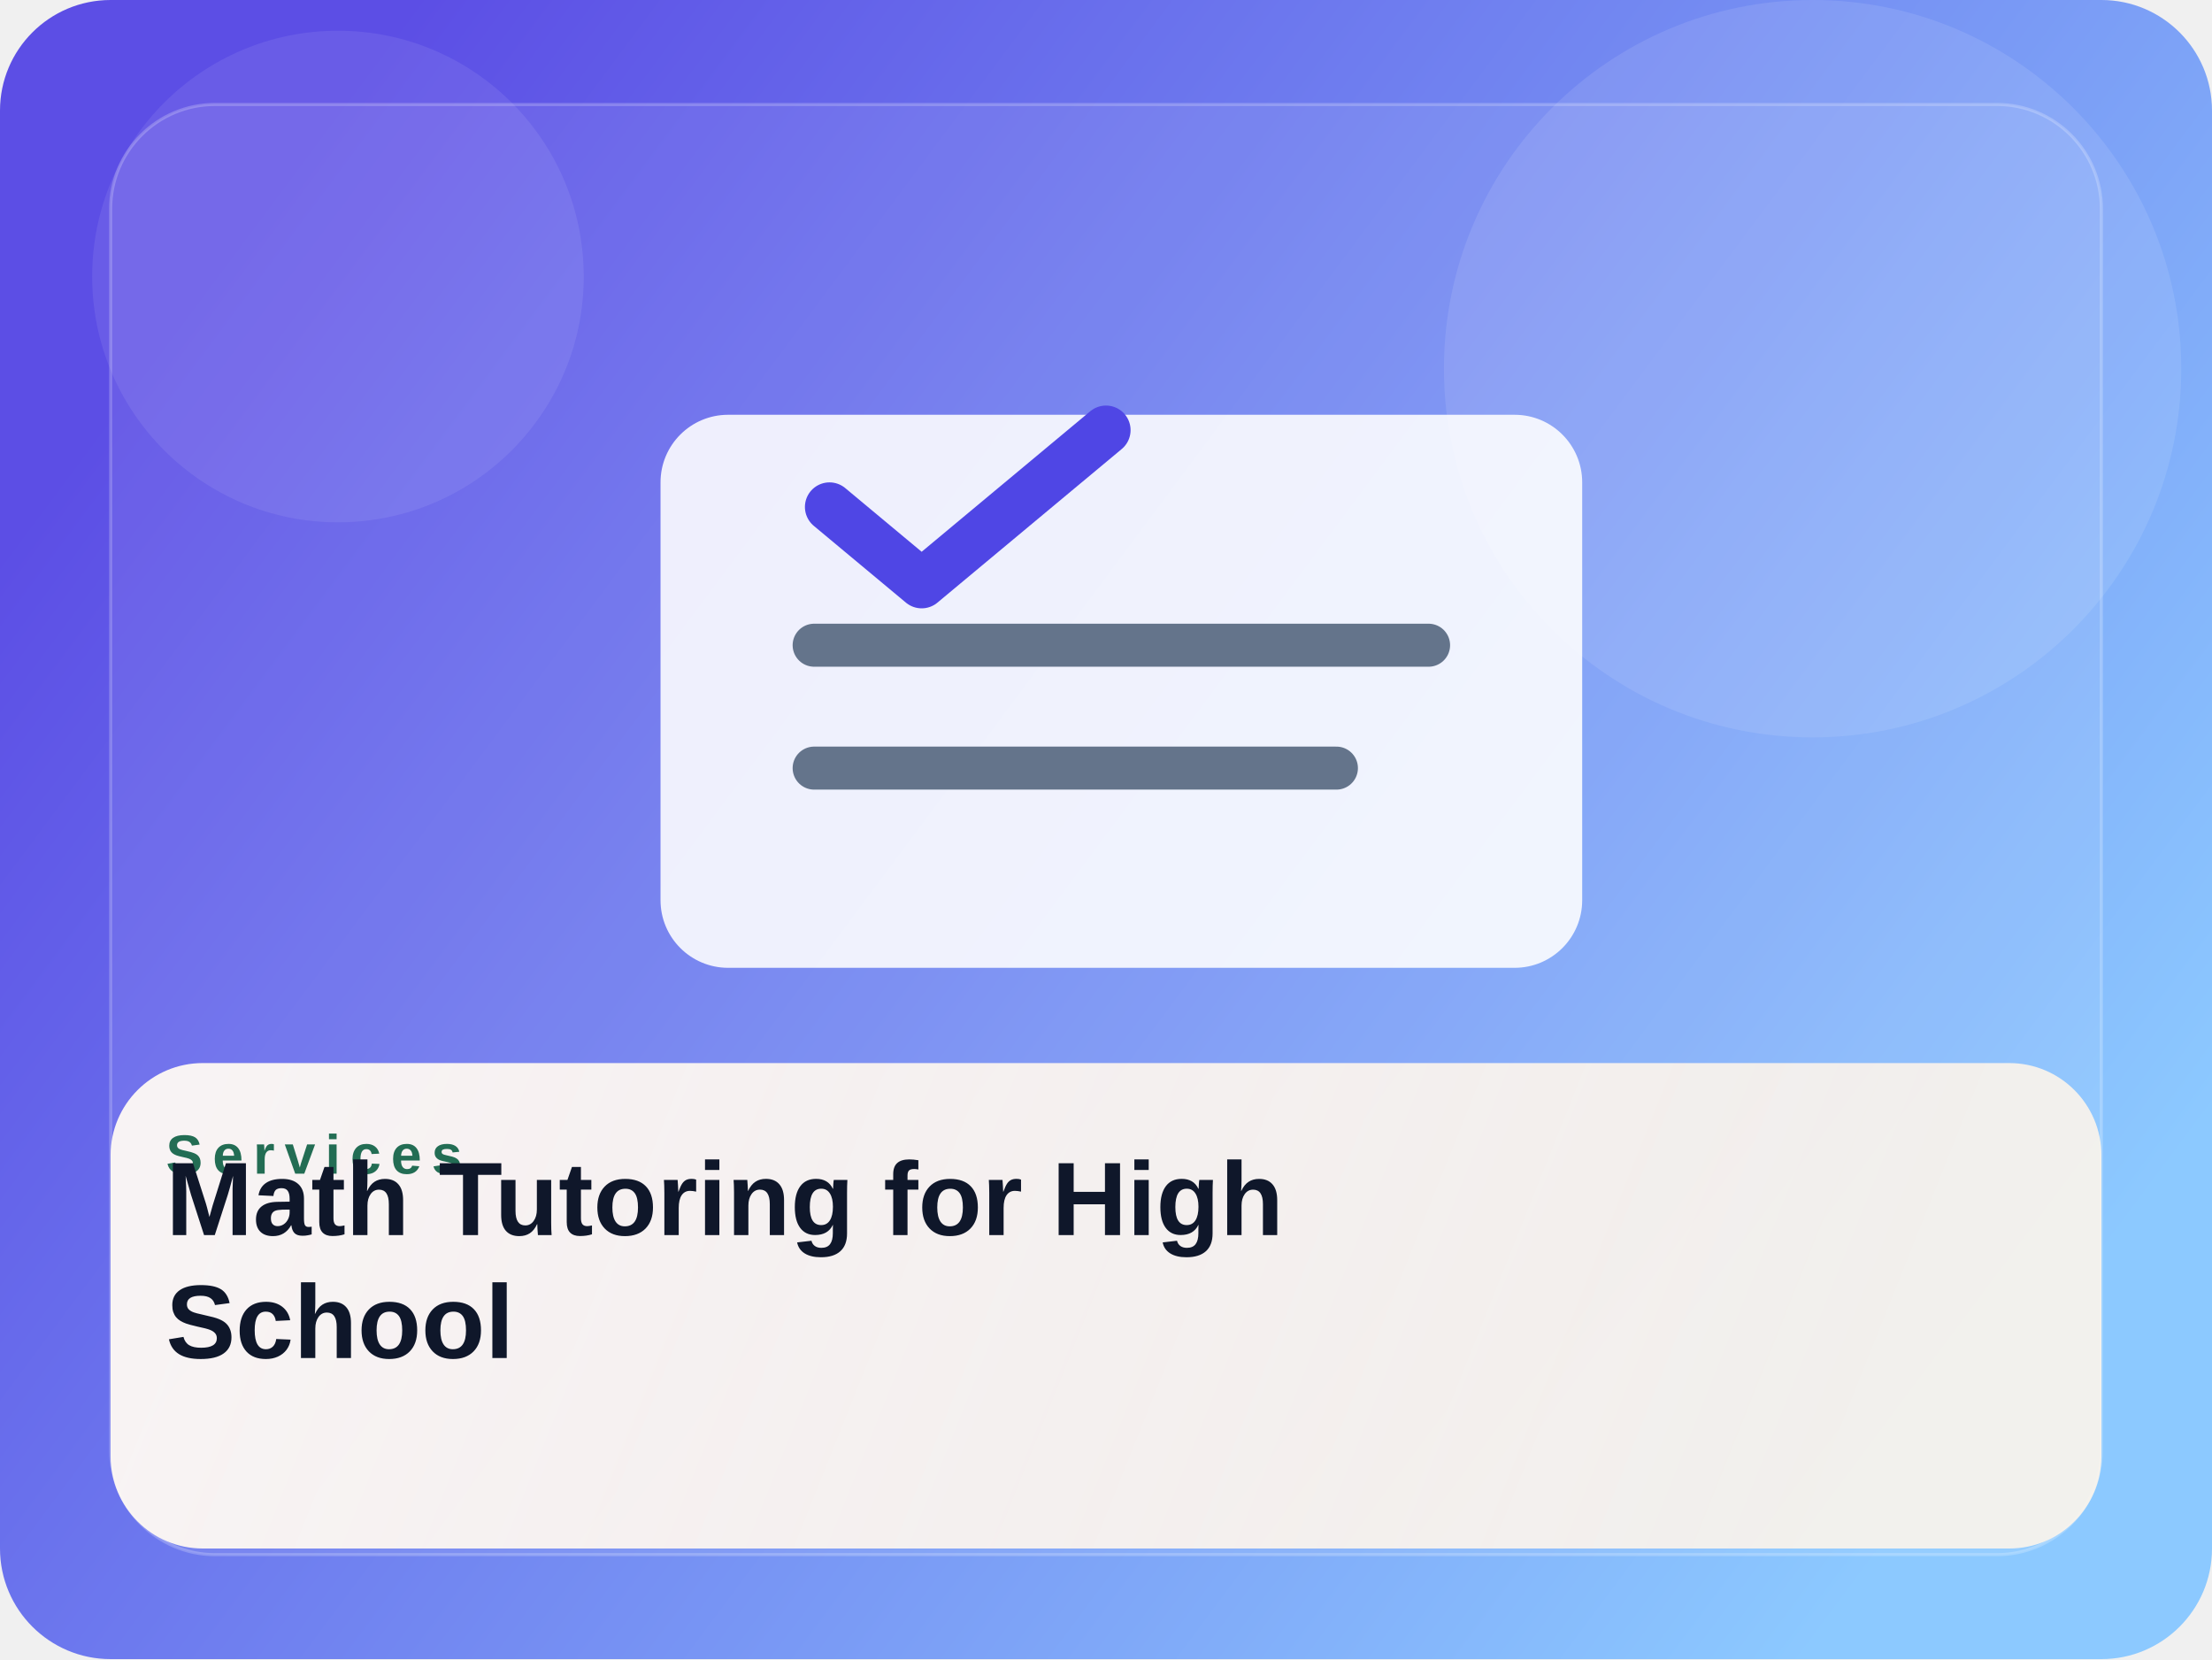
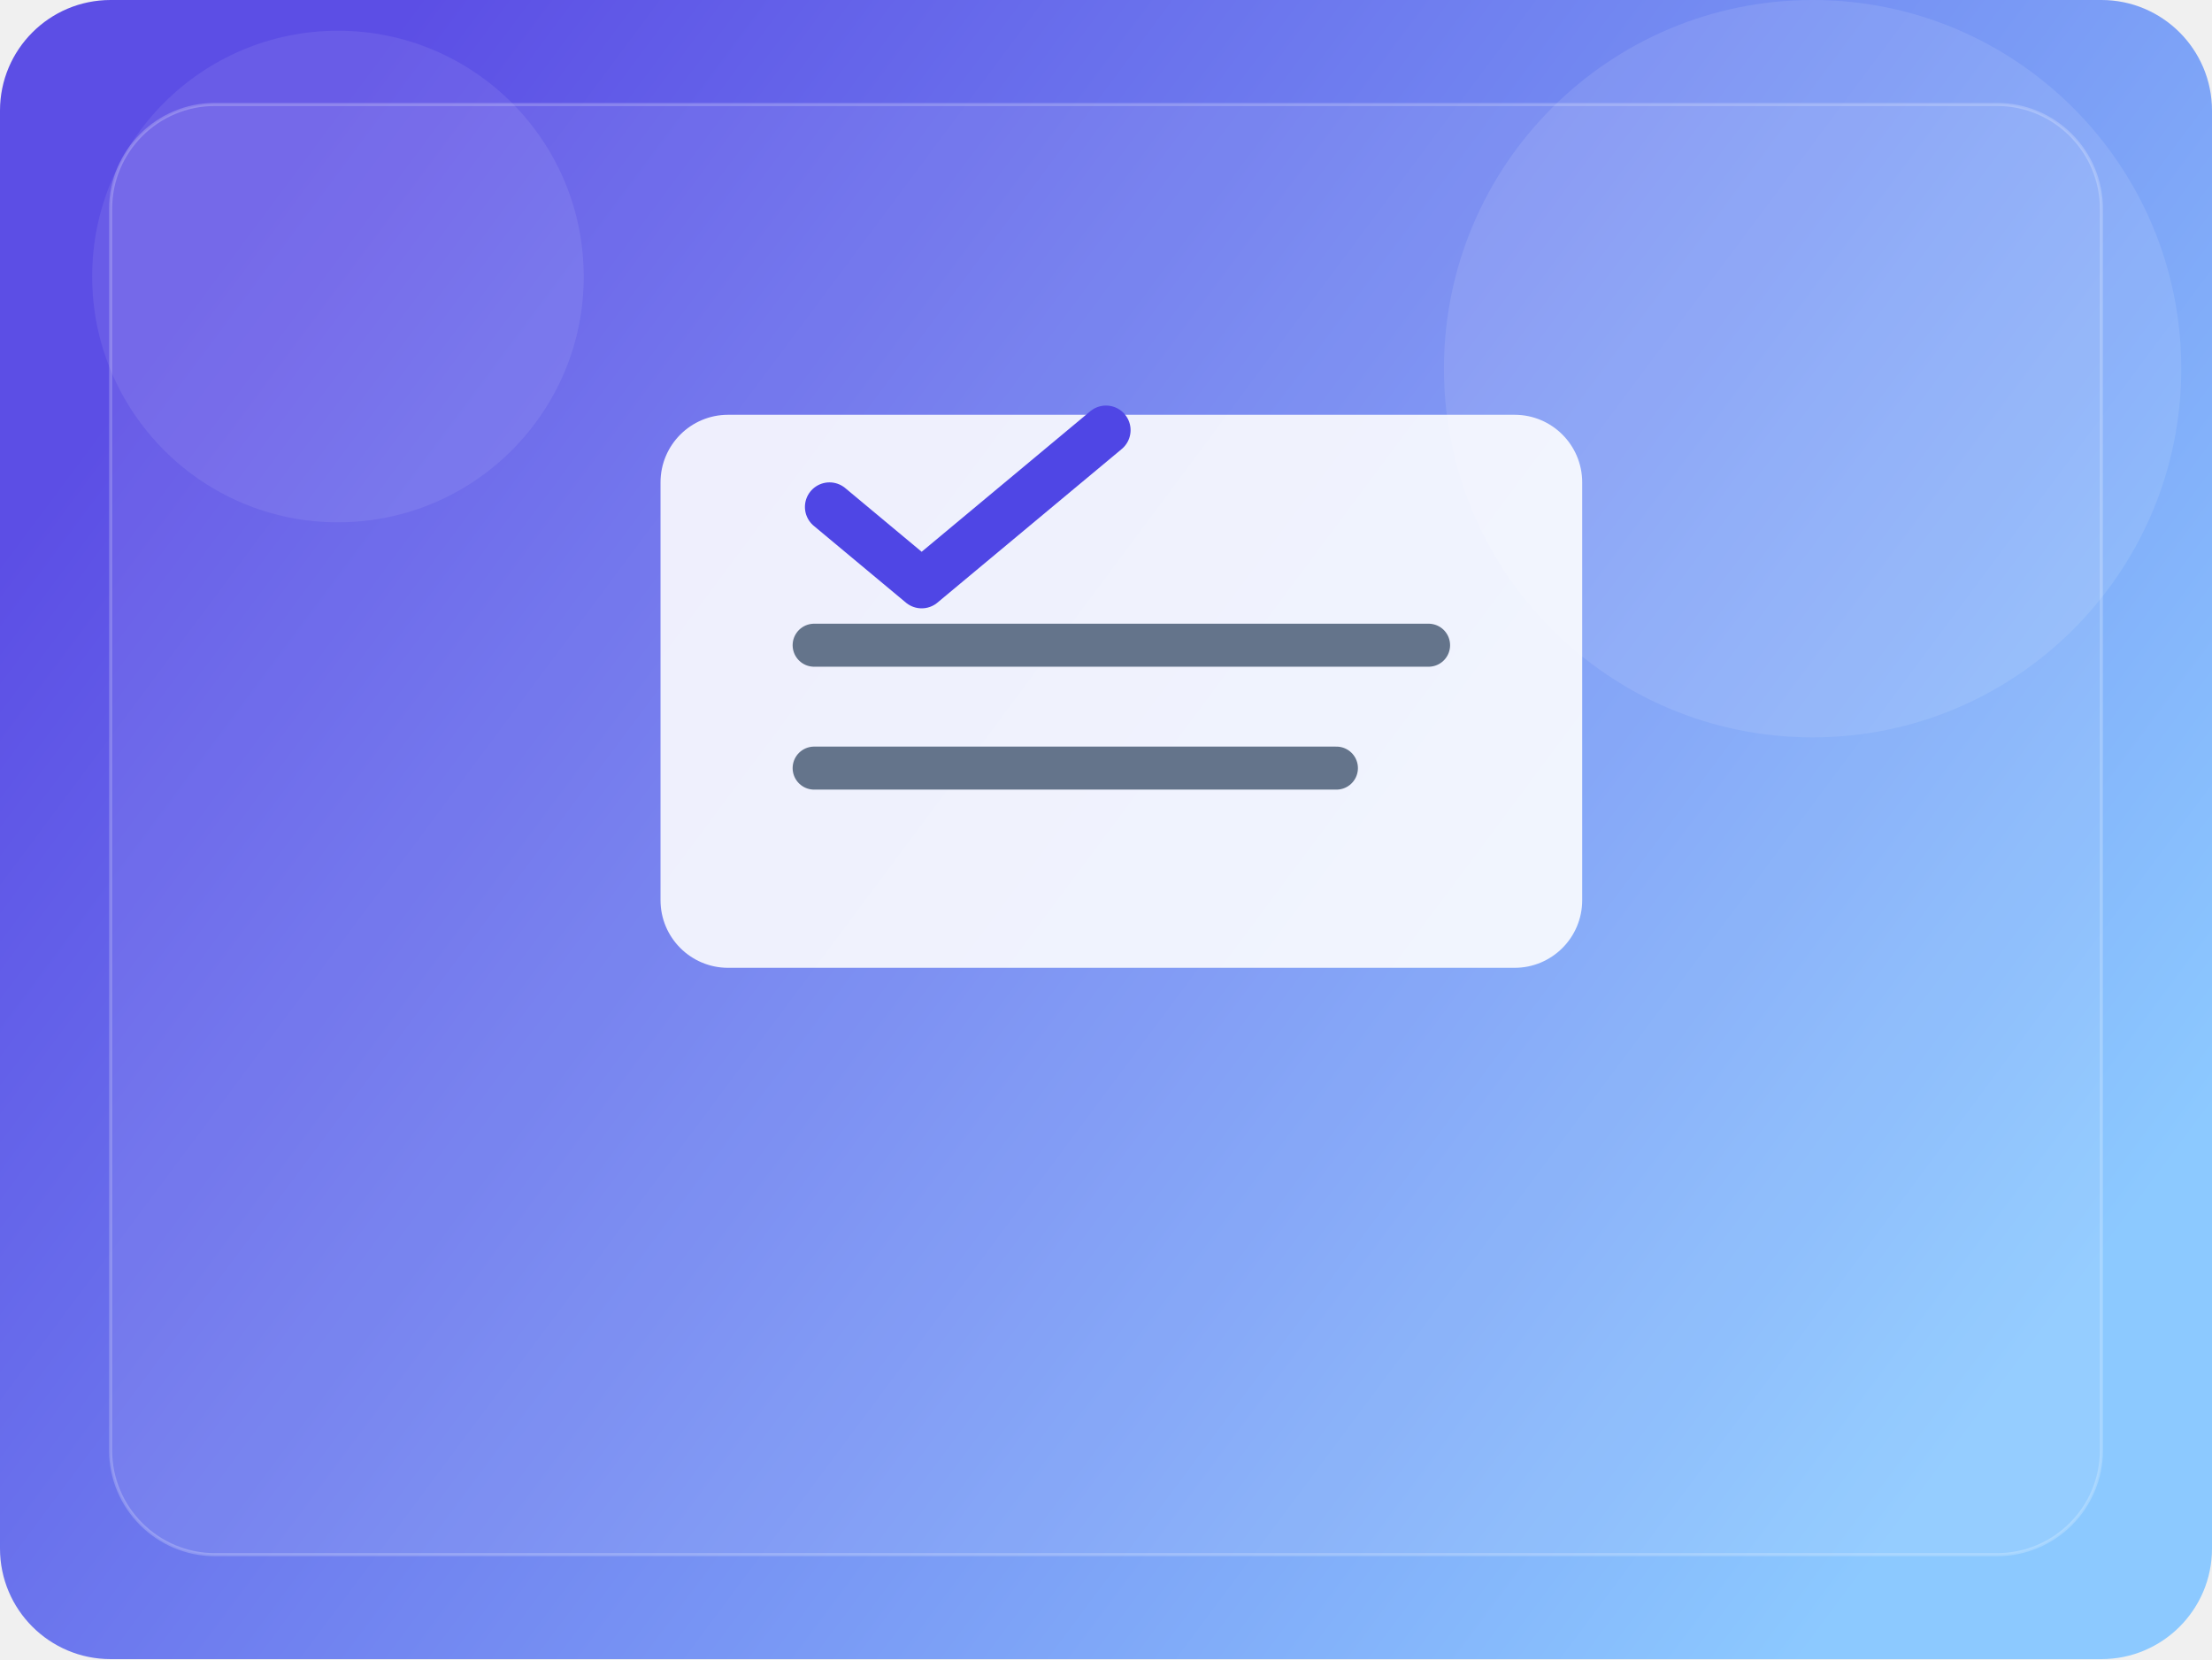
<svg xmlns="http://www.w3.org/2000/svg" width="1200" height="900" viewBox="0 0 720 540" fill="none">
  <defs>
    <linearGradient id="bg" x1="90" y1="60" x2="640" y2="470" gradientUnits="userSpaceOnUse">
      <stop stop-color="#5c4ee5" />
      <stop offset="1" stop-color="#8cc9ff" />
    </linearGradient>
    <linearGradient id="card" x1="80" y1="320" x2="580" y2="520" gradientUnits="userSpaceOnUse">
      <stop stop-color="#fffaf4" stop-opacity="0.95" />
      <stop offset="1" stop-color="#fff5ea" stop-opacity="0.88" />
    </linearGradient>
  </defs>
  <rect width="720" height="540" rx="36" fill="url(#bg)" />
  <circle cx="590" cy="120" r="120" fill="#ffffff" fill-opacity="0.10" />
  <circle cx="110" cy="90" r="80" fill="#ffffff" fill-opacity="0.08" />
  <rect x="36" y="34" width="648" height="472" rx="34" fill="#ffffff" fill-opacity="0.08" stroke="#ffffff" stroke-opacity="0.22" />
  <rect x="215" y="135" width="300" height="180" rx="22" fill="#ffffff" opacity="0.88" />
  <path d="M265 210 H465" stroke="#64748b" stroke-width="14" stroke-linecap="round" />
  <path d="M265 250 H435" stroke="#64748b" stroke-width="14" stroke-linecap="round" />
  <path d="M270 165 L300 190 L360 140" fill="none" stroke="#4f46e5" stroke-width="16" stroke-linecap="round" stroke-linejoin="round" />
-   <rect x="36" y="346" width="648" height="158" rx="30" fill="url(#card)" />
-   <text x="54" y="382" fill="#236d54" font-size="18" font-weight="800" letter-spacing="3.2" font-family="Segoe UI, Arial, sans-serif">Services</text>
-   <text x="54" y="402" fill="#0f172a" font-size="34" font-weight="700" font-family="Segoe UI, Arial, sans-serif">Math Tutoring for High</text>
-   <text x="54" y="442" fill="#0f172a" font-size="34" font-weight="700" font-family="Segoe UI, Arial, sans-serif">School</text>
</svg>
